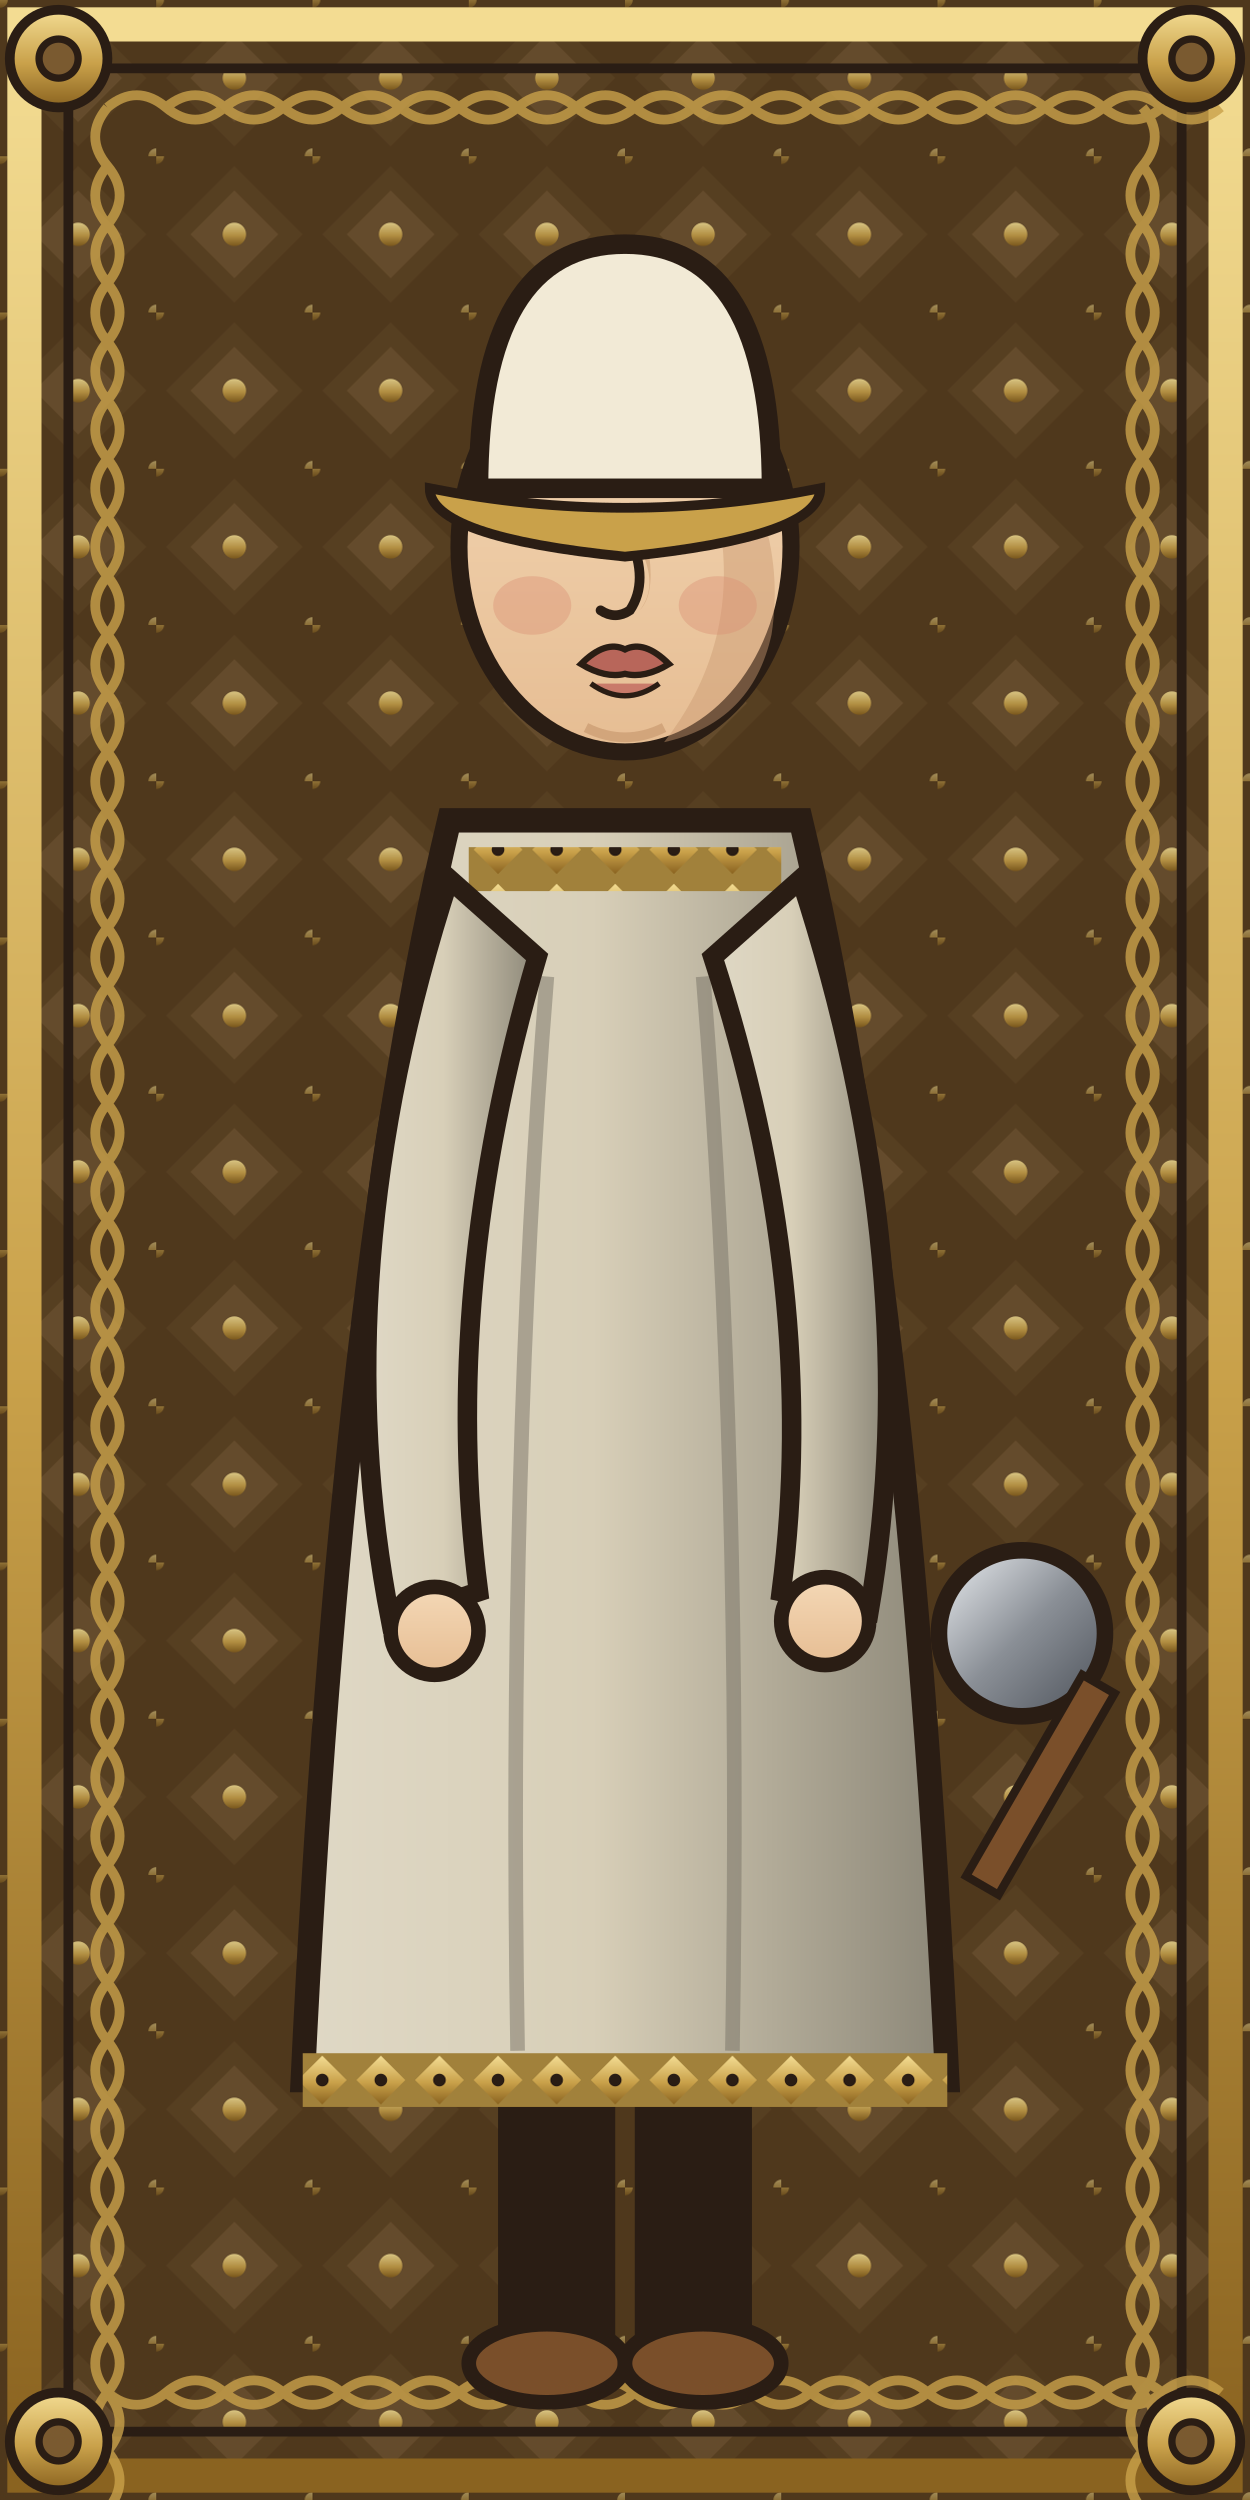
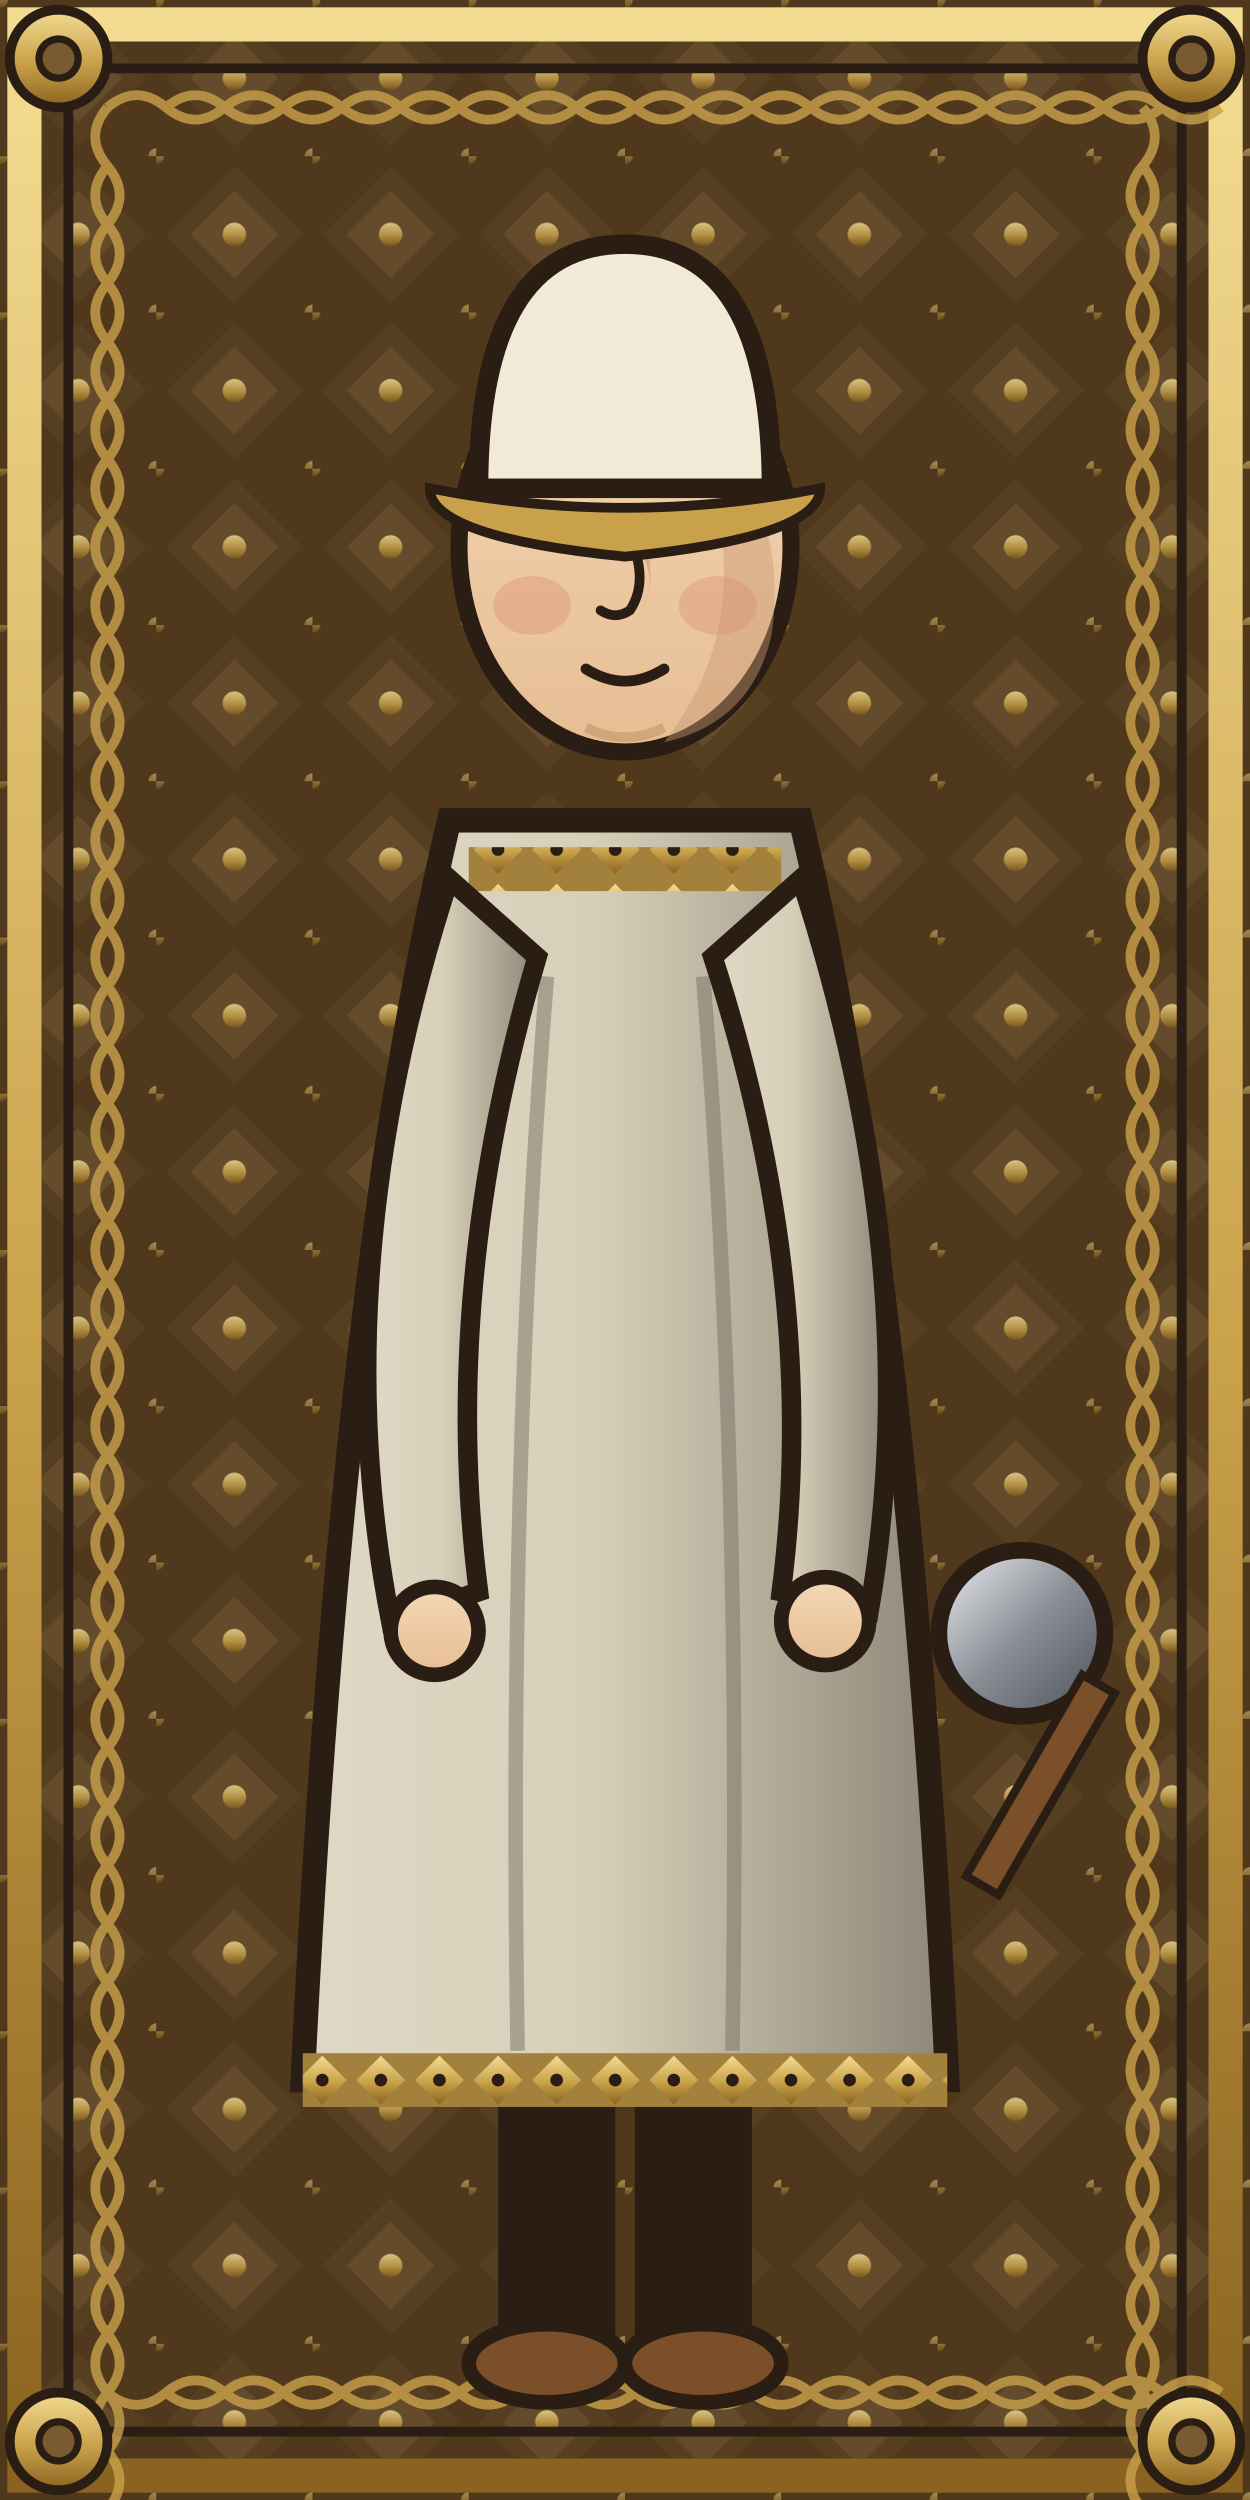
<svg xmlns="http://www.w3.org/2000/svg" viewBox="0 0 256 512" width="256" height="512">
  <defs>
    <linearGradient id="gold" x1="0" y1="0" x2="0" y2="1">
      <stop offset="0" stop-color="#f3dc92" />
      <stop offset="0.55" stop-color="#c9a14a" />
      <stop offset="1" stop-color="#8a6320" />
    </linearGradient>
    <linearGradient id="steel" x1="0" y1="0" x2="1" y2="1">
      <stop offset="0" stop-color="#eef1f4" />
      <stop offset="0.5" stop-color="#8a8f96" />
      <stop offset="1" stop-color="#4b5058" />
    </linearGradient>
    <linearGradient id="skin" x1="0" y1="0" x2="0" y2="1">
      <stop offset="0" stop-color="#f4d8b6" />
      <stop offset="1" stop-color="#e6bd93" />
    </linearGradient>
    <linearGradient id="parch" x1="0" y1="0" x2="0" y2="1">
      <stop offset="0" stop-color="#f4ead2" />
      <stop offset="1" stop-color="#e9dcbf" />
    </linearGradient>
  </defs>
  <defs>
    <linearGradient id="robe" x1="0" y1="0" x2="1" y2="0">
      <stop offset="0" stop-color="#dfd8c5" />
      <stop offset="0.45" stop-color="#d8cfb8" />
      <stop offset="1" stop-color="#8c8778" />
    </linearGradient>
    <pattern id="emb" width="12" height="12" patternUnits="userSpaceOnUse">
      <rect width="12" height="12" fill="#a1813b" />
      <path d="M6 1 L11 6 L6 11 L1 6 Z" fill="url(#gold)" />
      <circle cx="6" cy="6" r="1.3" fill="#2a1d14" />
    </pattern>
  </defs>
  <defs>
    <pattern id="field" width="32" height="32" patternUnits="userSpaceOnUse">
      <rect width="32" height="32" fill="#5a4020" />
      <path d="M16 2 L30 16 L16 30 L2 16 Z" fill="#684c29" opacity="0.55" />
      <path d="M16 7 L25 16 L16 25 L7 16 Z" fill="#876a45" opacity="0.4" />
      <circle cx="16" cy="16" r="2.4" fill="url(#gold)" />
      <circle cx="0" cy="0" r="1.6" fill="url(#gold)" opacity="0.6" />
      <circle cx="32" cy="32" r="1.6" fill="url(#gold)" opacity="0.6" />
    </pattern>
  </defs>
  <rect x="0" y="0" width="256" height="512" fill="url(#field)" />
  <rect x="0" y="0" width="256" height="512" fill="#000" opacity="0.12" />
  <rect x="5" y="5" width="246" height="502" fill="none" stroke="url(#gold)" stroke-width="7" />
  <rect x="14" y="14" width="228" height="484" fill="none" stroke="#2a1d14" stroke-width="2" />
  <path d="M22 22 q6 -5 12 0 t12 0 M22 490 q6 5 12 0 t12 0 M34 22 q6 -5 12 0 t12 0 M34 490 q6 5 12 0 t12 0 M46 22 q6 -5 12 0 t12 0 M46 490 q6 5 12 0 t12 0 M58 22 q6 -5 12 0 t12 0 M58 490 q6 5 12 0 t12 0 M70 22 q6 -5 12 0 t12 0 M70 490 q6 5 12 0 t12 0 M82 22 q6 -5 12 0 t12 0 M82 490 q6 5 12 0 t12 0 M94 22 q6 -5 12 0 t12 0 M94 490 q6 5 12 0 t12 0 M106 22 q6 -5 12 0 t12 0 M106 490 q6 5 12 0 t12 0 M118 22 q6 -5 12 0 t12 0 M118 490 q6 5 12 0 t12 0 M130 22 q6 -5 12 0 t12 0 M130 490 q6 5 12 0 t12 0 M142 22 q6 -5 12 0 t12 0 M142 490 q6 5 12 0 t12 0 M154 22 q6 -5 12 0 t12 0 M154 490 q6 5 12 0 t12 0 M166 22 q6 -5 12 0 t12 0 M166 490 q6 5 12 0 t12 0 M178 22 q6 -5 12 0 t12 0 M178 490 q6 5 12 0 t12 0 M190 22 q6 -5 12 0 t12 0 M190 490 q6 5 12 0 t12 0 M202 22 q6 -5 12 0 t12 0 M202 490 q6 5 12 0 t12 0 M214 22 q6 -5 12 0 t12 0 M214 490 q6 5 12 0 t12 0 M226 22 q6 -5 12 0 t12 0 M226 490 q6 5 12 0 t12 0 M22 22 q-5 6 0 12 t0 12 M234 22 q5 6 0 12 t0 12 M22 34 q-5 6 0 12 t0 12 M234 34 q5 6 0 12 t0 12 M22 46 q-5 6 0 12 t0 12 M234 46 q5 6 0 12 t0 12 M22 58 q-5 6 0 12 t0 12 M234 58 q5 6 0 12 t0 12 M22 70 q-5 6 0 12 t0 12 M234 70 q5 6 0 12 t0 12 M22 82 q-5 6 0 12 t0 12 M234 82 q5 6 0 12 t0 12 M22 94 q-5 6 0 12 t0 12 M234 94 q5 6 0 12 t0 12 M22 106 q-5 6 0 12 t0 12 M234 106 q5 6 0 12 t0 12 M22 118 q-5 6 0 12 t0 12 M234 118 q5 6 0 12 t0 12 M22 130 q-5 6 0 12 t0 12 M234 130 q5 6 0 12 t0 12 M22 142 q-5 6 0 12 t0 12 M234 142 q5 6 0 12 t0 12 M22 154 q-5 6 0 12 t0 12 M234 154 q5 6 0 12 t0 12 M22 166 q-5 6 0 12 t0 12 M234 166 q5 6 0 12 t0 12 M22 178 q-5 6 0 12 t0 12 M234 178 q5 6 0 12 t0 12 M22 190 q-5 6 0 12 t0 12 M234 190 q5 6 0 12 t0 12 M22 202 q-5 6 0 12 t0 12 M234 202 q5 6 0 12 t0 12 M22 214 q-5 6 0 12 t0 12 M234 214 q5 6 0 12 t0 12 M22 226 q-5 6 0 12 t0 12 M234 226 q5 6 0 12 t0 12 M22 238 q-5 6 0 12 t0 12 M234 238 q5 6 0 12 t0 12 M22 250 q-5 6 0 12 t0 12 M234 250 q5 6 0 12 t0 12 M22 262 q-5 6 0 12 t0 12 M234 262 q5 6 0 12 t0 12 M22 274 q-5 6 0 12 t0 12 M234 274 q5 6 0 12 t0 12 M22 286 q-5 6 0 12 t0 12 M234 286 q5 6 0 12 t0 12 M22 298 q-5 6 0 12 t0 12 M234 298 q5 6 0 12 t0 12 M22 310 q-5 6 0 12 t0 12 M234 310 q5 6 0 12 t0 12 M22 322 q-5 6 0 12 t0 12 M234 322 q5 6 0 12 t0 12 M22 334 q-5 6 0 12 t0 12 M234 334 q5 6 0 12 t0 12 M22 346 q-5 6 0 12 t0 12 M234 346 q5 6 0 12 t0 12 M22 358 q-5 6 0 12 t0 12 M234 358 q5 6 0 12 t0 12 M22 370 q-5 6 0 12 t0 12 M234 370 q5 6 0 12 t0 12 M22 382 q-5 6 0 12 t0 12 M234 382 q5 6 0 12 t0 12 M22 394 q-5 6 0 12 t0 12 M234 394 q5 6 0 12 t0 12 M22 406 q-5 6 0 12 t0 12 M234 406 q5 6 0 12 t0 12 M22 418 q-5 6 0 12 t0 12 M234 418 q5 6 0 12 t0 12 M22 430 q-5 6 0 12 t0 12 M234 430 q5 6 0 12 t0 12 M22 442 q-5 6 0 12 t0 12 M234 442 q5 6 0 12 t0 12 M22 454 q-5 6 0 12 t0 12 M234 454 q5 6 0 12 t0 12 M22 466 q-5 6 0 12 t0 12 M234 466 q5 6 0 12 t0 12 M22 478 q-5 6 0 12 t0 12 M234 478 q5 6 0 12 t0 12 M22 490 q-5 6 0 12 t0 12 M234 490 q5 6 0 12 t0 12" fill="none" stroke="#c9a14a" stroke-width="2" opacity="0.8" />
  <circle cx="12" cy="12" r="10" fill="url(#gold)" stroke="#2a1d14" stroke-width="2" />
  <circle cx="12" cy="12" r="4" fill="#7a5a30" stroke="#2a1d14" stroke-width="1.5" />
  <circle cx="244" cy="12" r="10" fill="url(#gold)" stroke="#2a1d14" stroke-width="2" />
  <circle cx="244" cy="12" r="4" fill="#7a5a30" stroke="#2a1d14" stroke-width="1.5" />
  <circle cx="12" cy="500" r="10" fill="url(#gold)" stroke="#2a1d14" stroke-width="2" />
  <circle cx="12" cy="500" r="4" fill="#7a5a30" stroke="#2a1d14" stroke-width="1.5" />
  <circle cx="244" cy="500" r="10" fill="url(#gold)" stroke="#2a1d14" stroke-width="2" />
  <circle cx="244" cy="500" r="4" fill="#7a5a30" stroke="#2a1d14" stroke-width="1.5" />
  <rect x="102" y="420" width="24" height="60" fill="#2a1d14" />
  <rect x="130" y="420" width="24" height="60" fill="#2a1d14" />
  <ellipse cx="112" cy="484" rx="16" ry="8" fill="#7a4f2a" stroke="#2a1d14" stroke-width="3" />
  <ellipse cx="144" cy="484" rx="16" ry="8" fill="#7a4f2a" stroke="#2a1d14" stroke-width="3" />
  <path d="M92 168 L164 168 Q186 260 194 426 L62 426 Q70 260 92 168 Z" fill="url(#robe)" stroke="#2a1d14" stroke-width="5" />
  <path d="M62 426 L194 426" stroke="url(#emb)" stroke-width="11" />
  <path d="M128 176 L128 420" stroke="url(#gold)" stroke-width="4" opacity="0.7" />
  <path d="M112 200 Q104 300 106 420" fill="none" stroke="#777265" stroke-width="3" opacity="0.5" />
  <path d="M144 200 Q152 300 150 420" fill="none" stroke="#777265" stroke-width="3" opacity="0.5" />
  <path d="M96 178 L160 178" stroke="url(#emb)" stroke-width="9" />
  <path d="M92 180 Q66 260 80 332 L98 326 Q90 264 110 196 Z" fill="url(#robe)" stroke="#2a1d14" stroke-width="4" />
  <path d="M164 180 Q190 260 178 330 L160 326 Q168 264 146 196 Z" fill="url(#robe)" stroke="#2a1d14" stroke-width="4" />
  <circle cx="89" cy="334" r="9" fill="url(#skin)" stroke="#2a1d14" stroke-width="3" />
  <circle cx="169" cy="332" r="9" fill="url(#skin)" stroke="#2a1d14" stroke-width="3" />
  <g transform="translate(128 112)">
    <ellipse cx="0" cy="0" rx="34" ry="42" fill="url(#skin)" stroke="#2a1d14" stroke-width="3.5" />
    <path d="M14 -30 Q34 -8 30 18 Q26 36 8 40 Q22 22 20 0 Q20 -20 14 -30 Z" fill="#c99a70" opacity="0.45" />
    <ellipse cx="-19" cy="12" rx="8" ry="6" fill="#d98f74" opacity="0.4" />
    <ellipse cx="19" cy="12" rx="8" ry="6" fill="#d98f74" opacity="0.4" />
    <path d="M-8 37 Q0 41 8 37" fill="none" stroke="#c99a70" stroke-width="2" opacity="0.7" />
    <ellipse cx="-13" cy="-4" rx="6" ry="3.6" fill="#fbf4e4" stroke="#2a1d14" stroke-width="1.2" />
    <circle cx="-13" cy="-4" r="2.6" fill="#4a3320" />
    <circle cx="-13" cy="-4" r="1.1" fill="#2a1d14" />
    <circle cx="-12.1" cy="-5" r="0.6" fill="#ffffff" />
    <path d="M-19.5 -4.5 Q-13 -9 -6.5 -4.5" fill="none" stroke="#2a1d14" stroke-width="1.8" stroke-linecap="round" />
    <ellipse cx="13" cy="-4" rx="6" ry="3.6" fill="#fbf4e4" stroke="#2a1d14" stroke-width="1.2" />
    <circle cx="13" cy="-4" r="2.6" fill="#4a3320" />
    <circle cx="13" cy="-4" r="1.1" fill="#2a1d14" />
    <circle cx="13.9" cy="-5" r="0.6" fill="#ffffff" />
    <path d="M6.5 -4.5 Q13 -9 19.5 -4.5" fill="none" stroke="#2a1d14" stroke-width="1.8" stroke-linecap="round" />
    <path d="M-20 -13 Q-13 -18 -5 -13" fill="none" stroke="#2a1d14" stroke-width="2.6" stroke-linecap="round" />
    <path d="M5 -13 Q13 -18 20 -13" fill="none" stroke="#2a1d14" stroke-width="2.6" stroke-linecap="round" />
    <path d="M1 -2 Q5 7 1 13 Q-2 15 -5 13" fill="none" stroke="#2a1d14" stroke-width="2" stroke-linecap="round" />
    <path d="M3 0 Q7 8 3 13 Q6 10 5 2 Z" fill="#c99a70" opacity="0.55" />
-     <path d="M-9 24 Q-4 19 0 21 Q4 19 9 24 Q4 27 0 26 Q-4 27 -9 24 Z" fill="#b8665a" stroke="#2a1d14" stroke-width="1.3" />
-     <path d="M-7 28 Q0 33 7 28" fill="#c97a6a" stroke="#2a1d14" stroke-width="1.1" />
+     <path d="M-8 25 Q0 30 8 25" fill="none" stroke="#2a1d14" stroke-width="2.2" stroke-linecap="round" />
    <path d="M-30 -12 Q-30 -62 0 -62 Q30 -62 30 -12 Z" fill="#f2ead6" stroke="#2a1d14" stroke-width="4" />
    <path d="M-40 -12 Q0 -4 40 -12 Q40 -2 0 2 Q-40 -2 -40 -12 Z" fill="#c9a14a" stroke="#2a1d14" stroke-width="2" />
  </g>
  <g transform="translate(160 292) scale(0.85)">
    <circle cx="58" cy="50" r="20" fill="url(#steel)" stroke="#2a1d14" stroke-width="4" />
    <rect x="72" y="62" width="9" height="56" fill="#7a4f2a" stroke="#2a1d14" stroke-width="2" transform="rotate(30 76 62)" />
  </g>
</svg>
